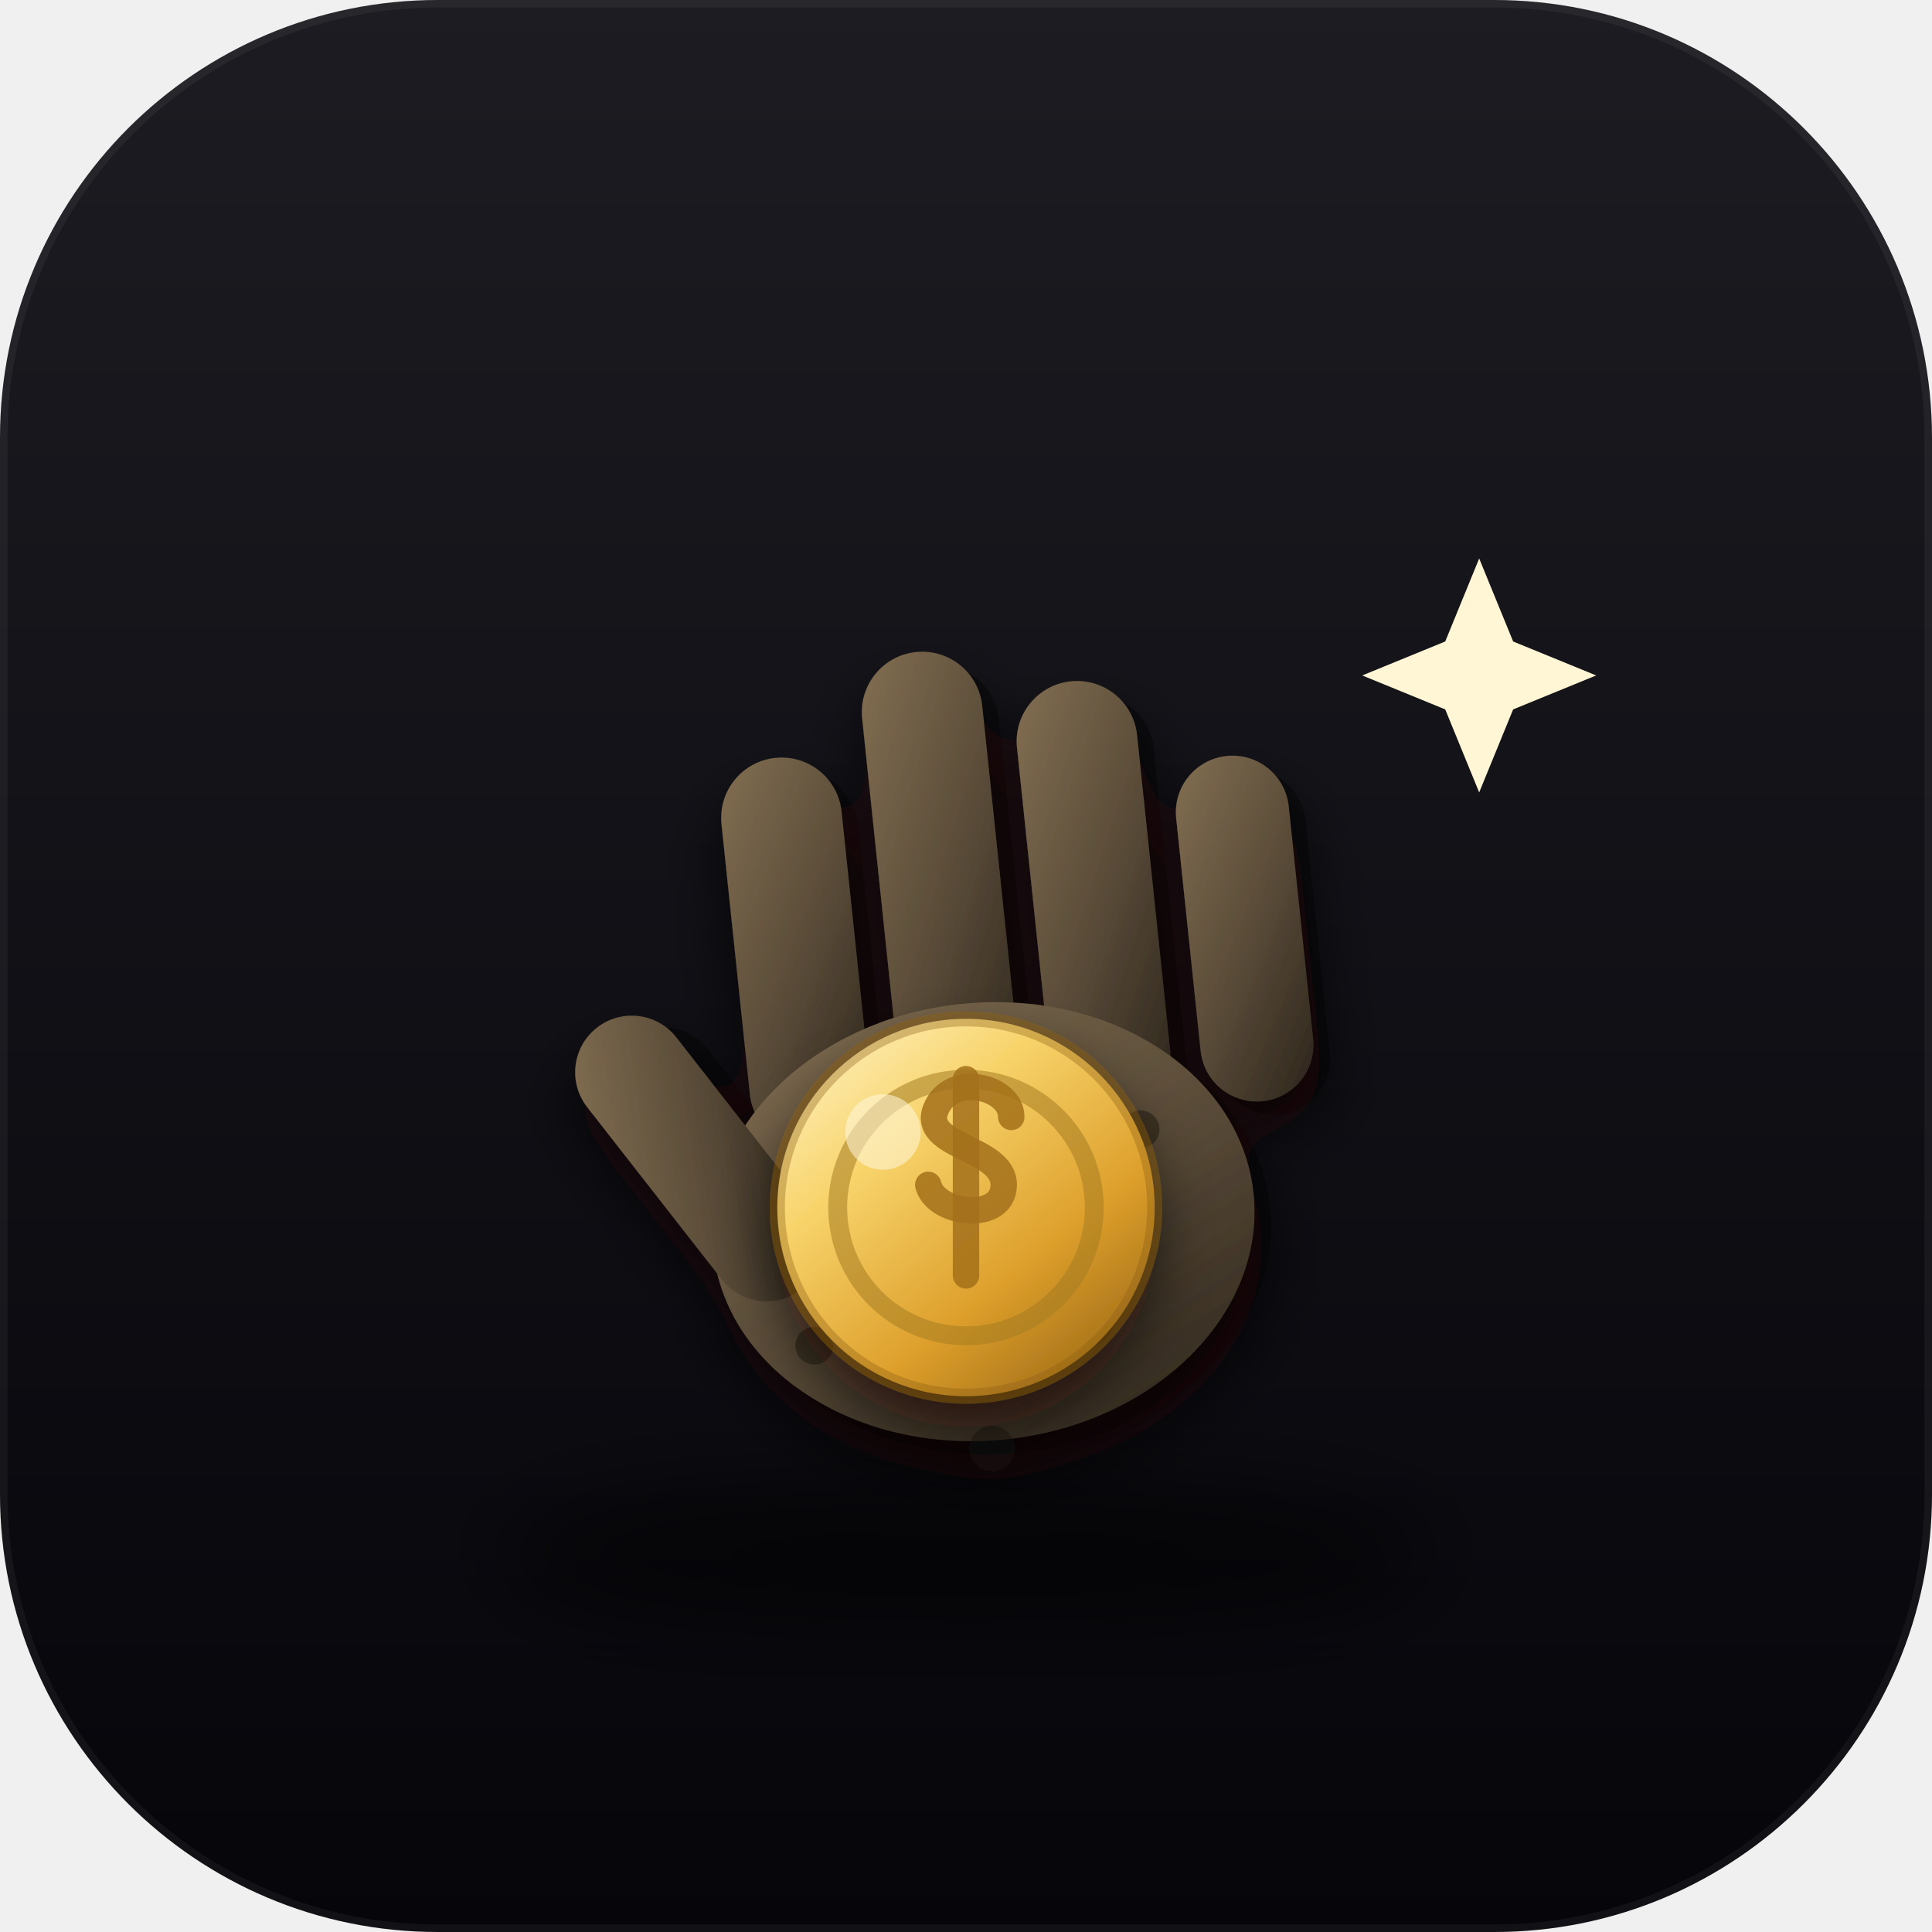
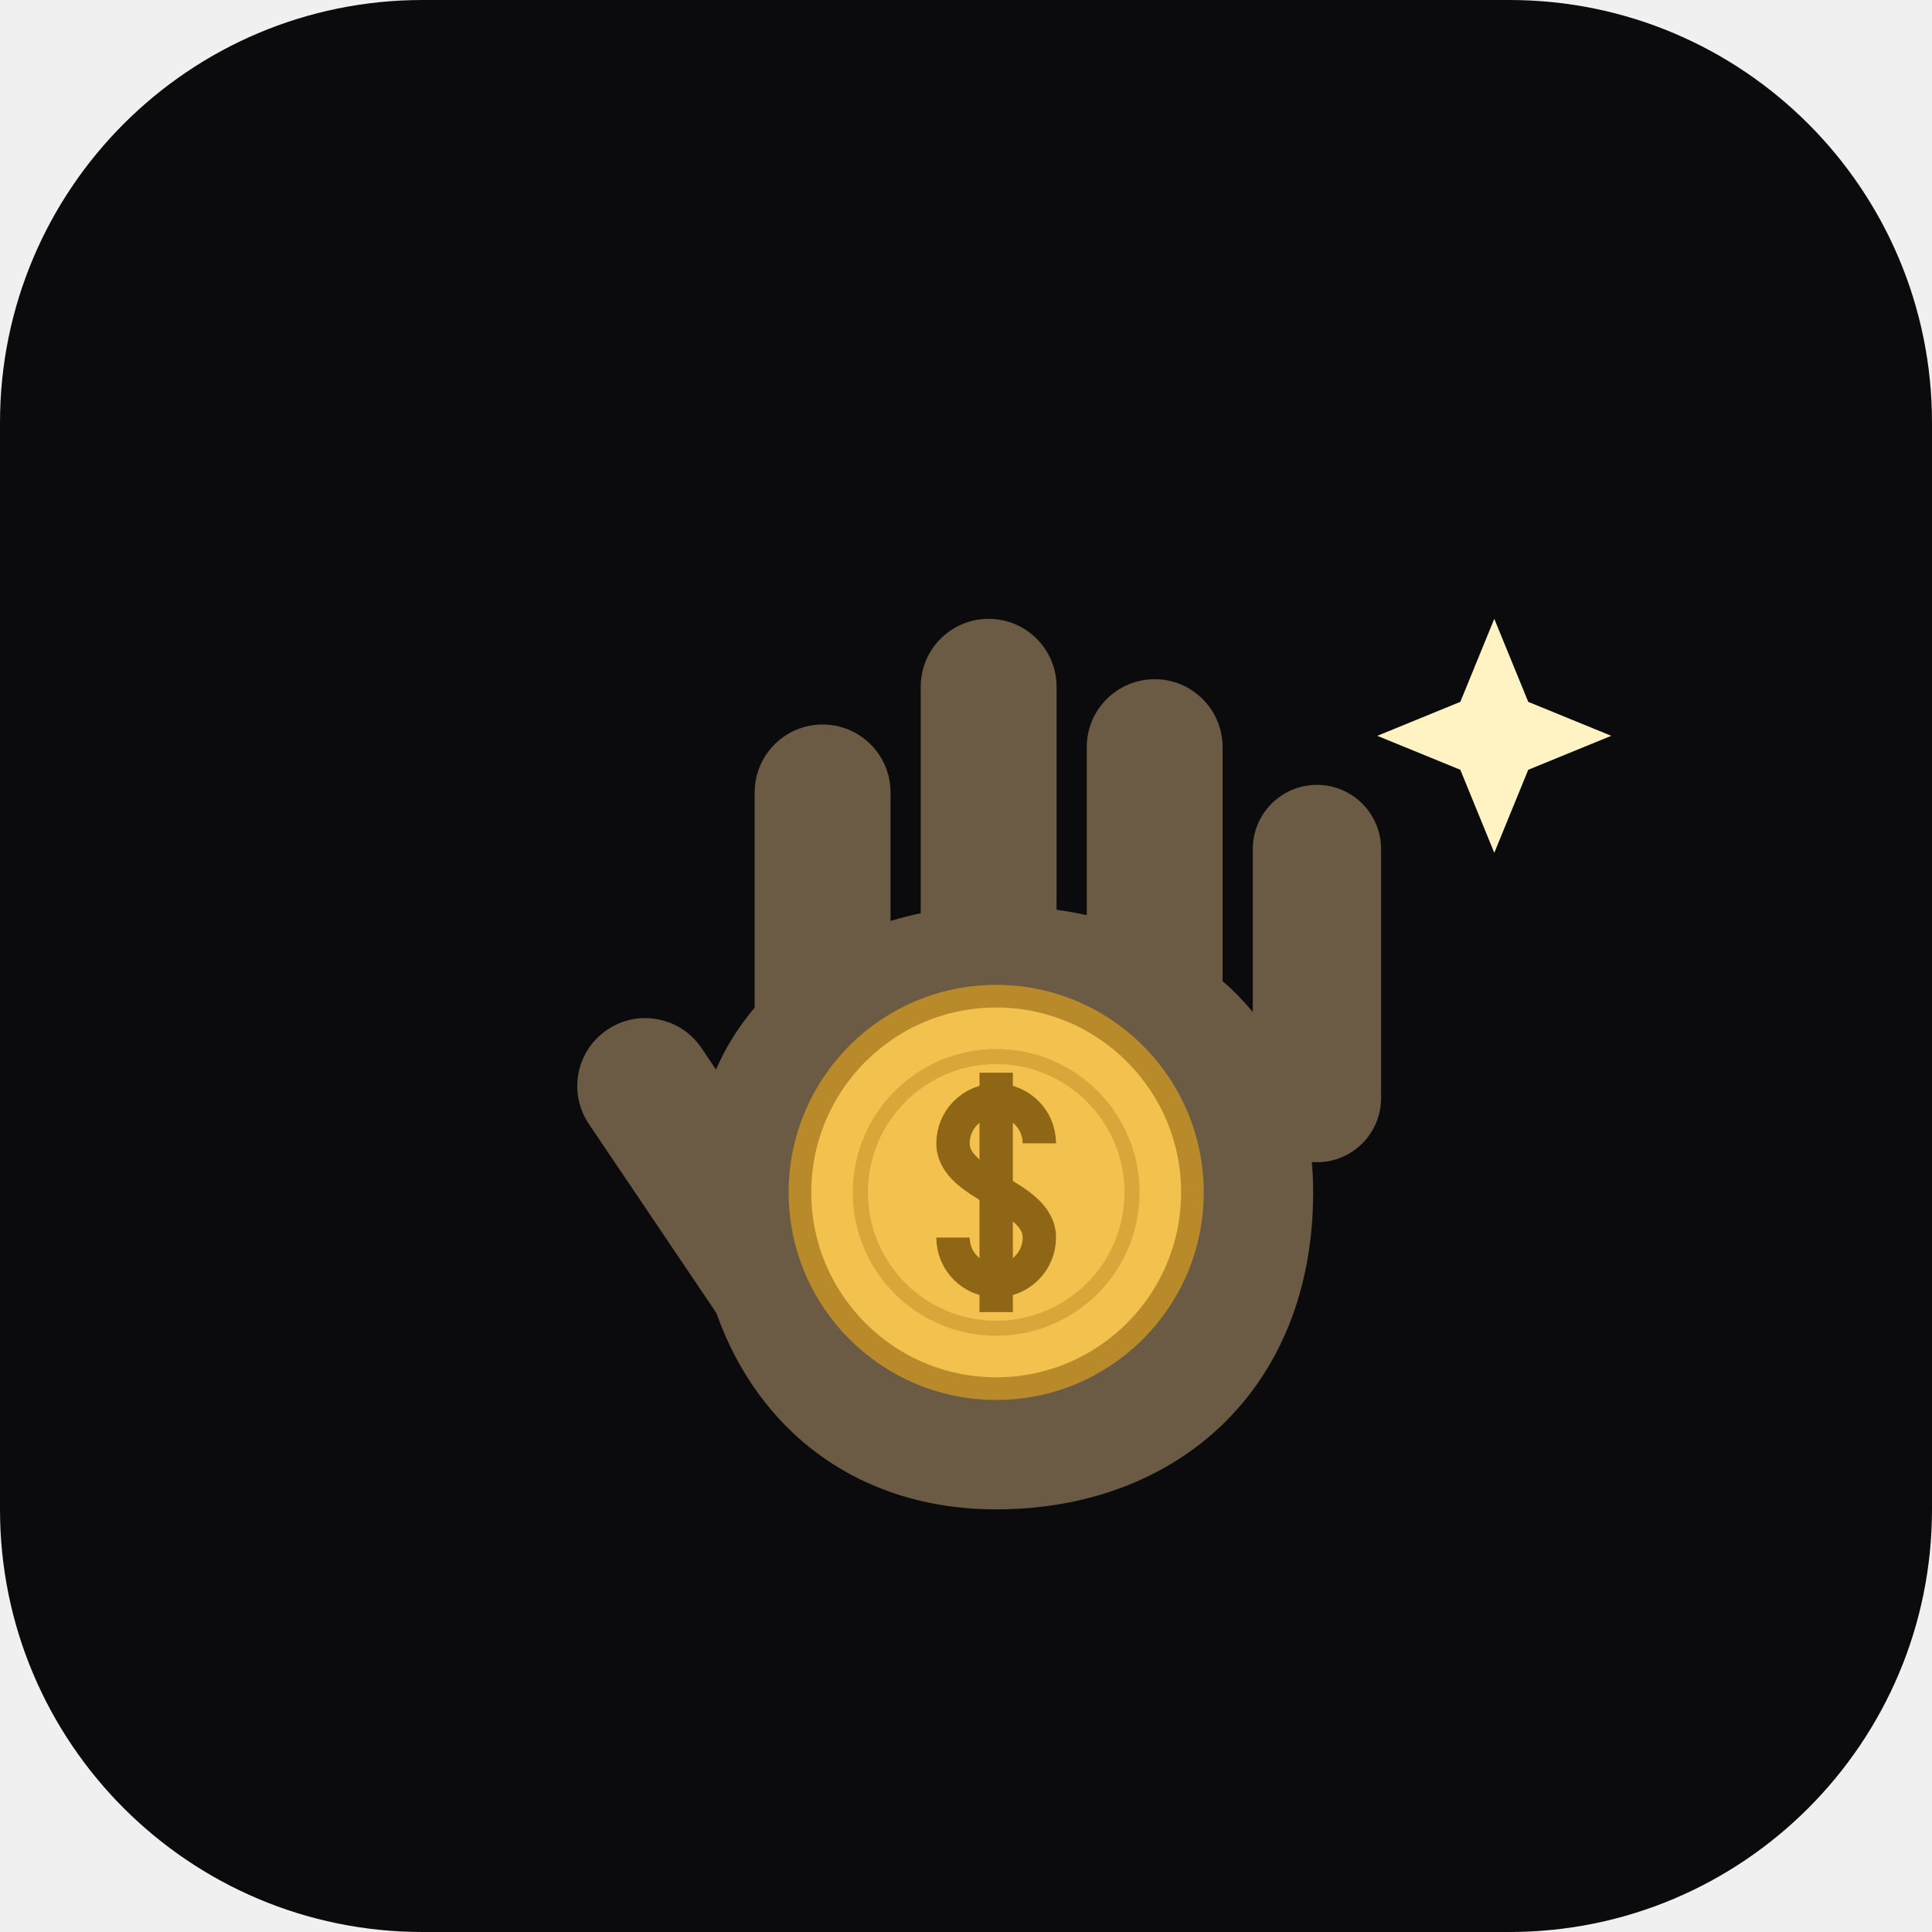
<svg xmlns="http://www.w3.org/2000/svg" viewBox="0 0 256 256" width="256" height="256" role="img" aria-label="A grimy handprint holding a gold coin">
-   <defs>
-     <linearGradient id="h-tile" x1="0" y1="0" x2="0" y2="1">
-       <stop offset="0" stop-color="#1c1c22" />
-       <stop offset="1" stop-color="#05050a" />
-     </linearGradient>
-     <linearGradient id="h-gold" x1="0" y1="0" x2="0.8" y2="1">
-       <stop offset="0" stop-color="#fff7d2" />
-       <stop offset="0.35" stop-color="#f8d46c" />
-       <stop offset="0.72" stop-color="#dd9f2b" />
-       <stop offset="1" stop-color="#a06c18" />
-     </linearGradient>
-     <linearGradient id="h-grime" x1="0.2" y1="0" x2="0.8" y2="1">
-       <stop offset="0" stop-color="#7d6a4f" />
-       <stop offset="0.55" stop-color="#584a37" />
-       <stop offset="1" stop-color="#332a20" />
-     </linearGradient>
-     <filter id="h-blur" x="-40%" y="-40%" width="180%" height="180%">
-       <feGaussianBlur stdDeviation="6" />
-     </filter>
-     <filter id="h-lift" x="-30%" y="-30%" width="160%" height="160%">
-       <feDropShadow dx="0" dy="4" stdDeviation="4" flood-color="#0a0703" flood-opacity="0.7" />
-     </filter>
-   </defs>
-   <rect width="256" height="256" rx="58" fill="url(#h-tile)" />
-   <rect x="0.5" y="0.5" width="255" height="255" rx="57.5" fill="none" stroke="#ffffff" stroke-opacity="0.05" />
-   <ellipse cx="128" cy="206" rx="62" ry="9" fill="#000000" opacity="0.55" filter="url(#h-blur)" />
-   <g filter="url(#h-lift)" transform="rotate(-6 128 140)">
-     <g fill="#000000" opacity="0.35">
-       <rect x="101" y="100" width="16" height="52" rx="8" />
-       <rect x="121" y="88" width="16" height="64" rx="8" />
-       <rect x="141" y="94" width="16" height="58" rx="8" />
-       <rect x="161" y="106" width="15" height="46" rx="7.5" />
-       <rect x="88" y="130" width="15" height="44" rx="7.5" transform="rotate(-32 95 152)" />
-       <ellipse cx="130" cy="164" rx="36" ry="29" />
-     </g>
-     <g fill="url(#h-grime)">
-       <rect x="99" y="98" width="16" height="52" rx="8" />
-       <rect x="119" y="86" width="16" height="64" rx="8" />
-       <rect x="139" y="92" width="16" height="58" rx="8" />
-       <rect x="159" y="104" width="15" height="46" rx="7.5" />
-       <ellipse cx="128" cy="162" rx="36" ry="29" />
-       <rect x="84" y="128" width="15" height="44" rx="7.5" transform="rotate(-32 91 150)" />
-     </g>
-     <g fill="#1d1710" opacity="0.5">
-       <circle cx="112" cy="152" r="3" />
-       <circle cx="140" cy="176" r="4" />
-       <circle cx="104" cy="176" r="2.5" />
-       <circle cx="150" cy="152" r="2.5" />
-       <circle cx="126" cy="192" r="3" />
-     </g>
+   <rect width="256" height="256" rx="56" fill="#0b0b0e" />
+   <g fill="#6b5a44">
+     <rect x="100" y="96" width="18" height="58" rx="9" />
+     <rect x="122" y="82" width="18" height="72" rx="9" />
+     <rect x="144" y="90" width="18" height="64" rx="9" />
+     <rect x="166" y="104" width="17" height="50" rx="8.5" />
+     <path d="M 92 156 C 92 134 110 120 132 120 C 156 120 174 134 174 158 C 174 184 156 200 132 200 C 108 200 92 182 92 156 Z" />
+     <rect x="86" y="132" width="18" height="52" rx="9" transform="rotate(-34 95 158)" />
  </g>
-   <g filter="url(#h-lift)">
-     <circle cx="128" cy="160" r="25" fill="url(#h-gold)" />
-     <circle cx="128" cy="160" r="25" fill="none" stroke="#8a5c12" stroke-opacity="0.35" stroke-width="2" />
-     <circle cx="128" cy="160" r="17" fill="none" stroke="#a57c22" stroke-opacity="0.55" stroke-width="2.5" />
-     <path d="M 134 148 c 0 -4 -8 -6 -10 -1 c -2 5 9 5 9 10 c 0 5 -9 4 -10 0" fill="none" stroke="#a3701a" stroke-opacity="0.85" stroke-width="3.5" stroke-linecap="round" />
-     <path d="M 128 143 v 26" stroke="#a3701a" stroke-opacity="0.85" stroke-width="3.5" stroke-linecap="round" />
-     <circle cx="117" cy="150" r="5" fill="#fff8dd" opacity="0.55" />
+   <circle cx="132" cy="158" r="26" fill="#f2c14e" />
+   <circle cx="132" cy="158" r="26" fill="none" stroke="#b98a2a" stroke-width="3" />
+   <circle cx="132" cy="158" r="18" fill="none" stroke="#d9a63a" stroke-width="2" />
+   <g transform="translate(132 158) scale(0.26) translate(-126 -125)">
+     <path d="M 148 100 A 22 22 0 0 0 104 100 C 104 122 148 126 148 148 A 22 22 0 0 1 104 148" fill="none" stroke="#8f6516" stroke-width="17" />
+     <rect x="117.5" y="64" width="17" height="122" fill="#8f6516" />
  </g>
-   <path d="M 196 74 l 4.5 11 11 4.5 -11 4.5 -4.5 11 -4.5 -11 -11 -4.5 11 -4.5 z" fill="#fff6d6" />
+   <path d="M 198 82 l 4.5 11 11 4.5 -11 4.5 -4.5 11 -4.5 -11 -11 -4.5 11 -4.5 z" fill="#fff3c4" />
</svg>
